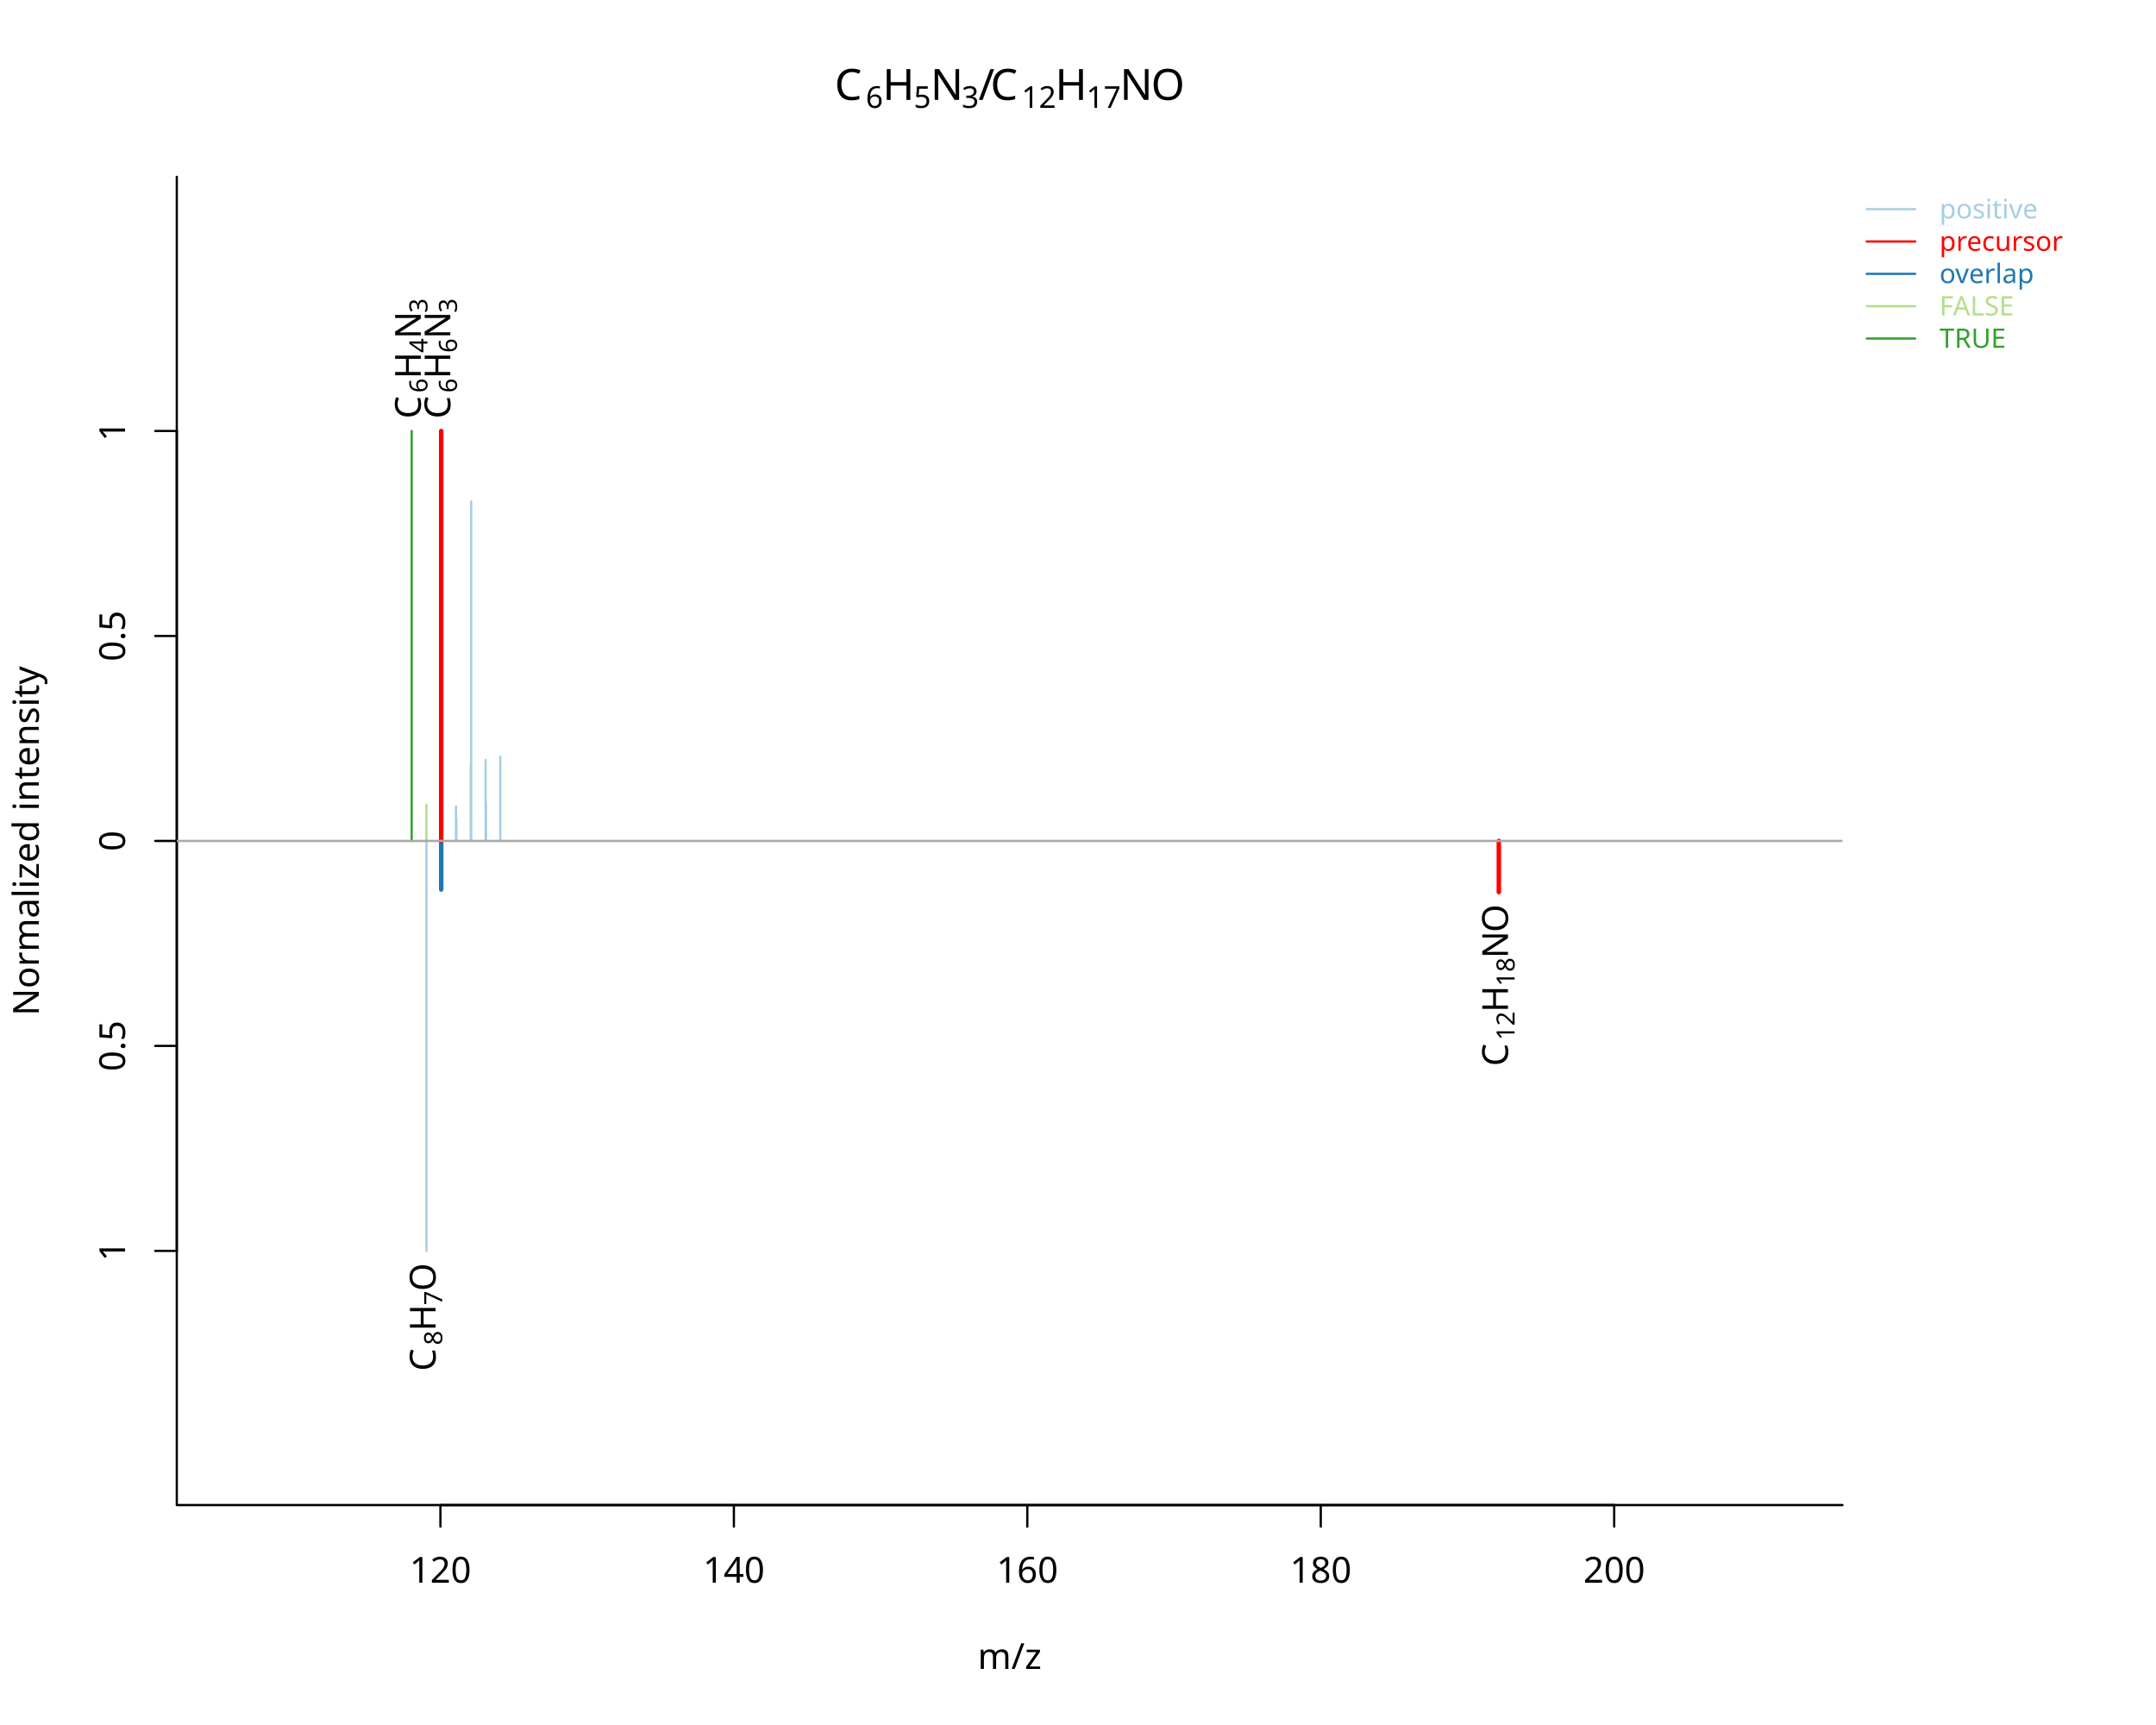
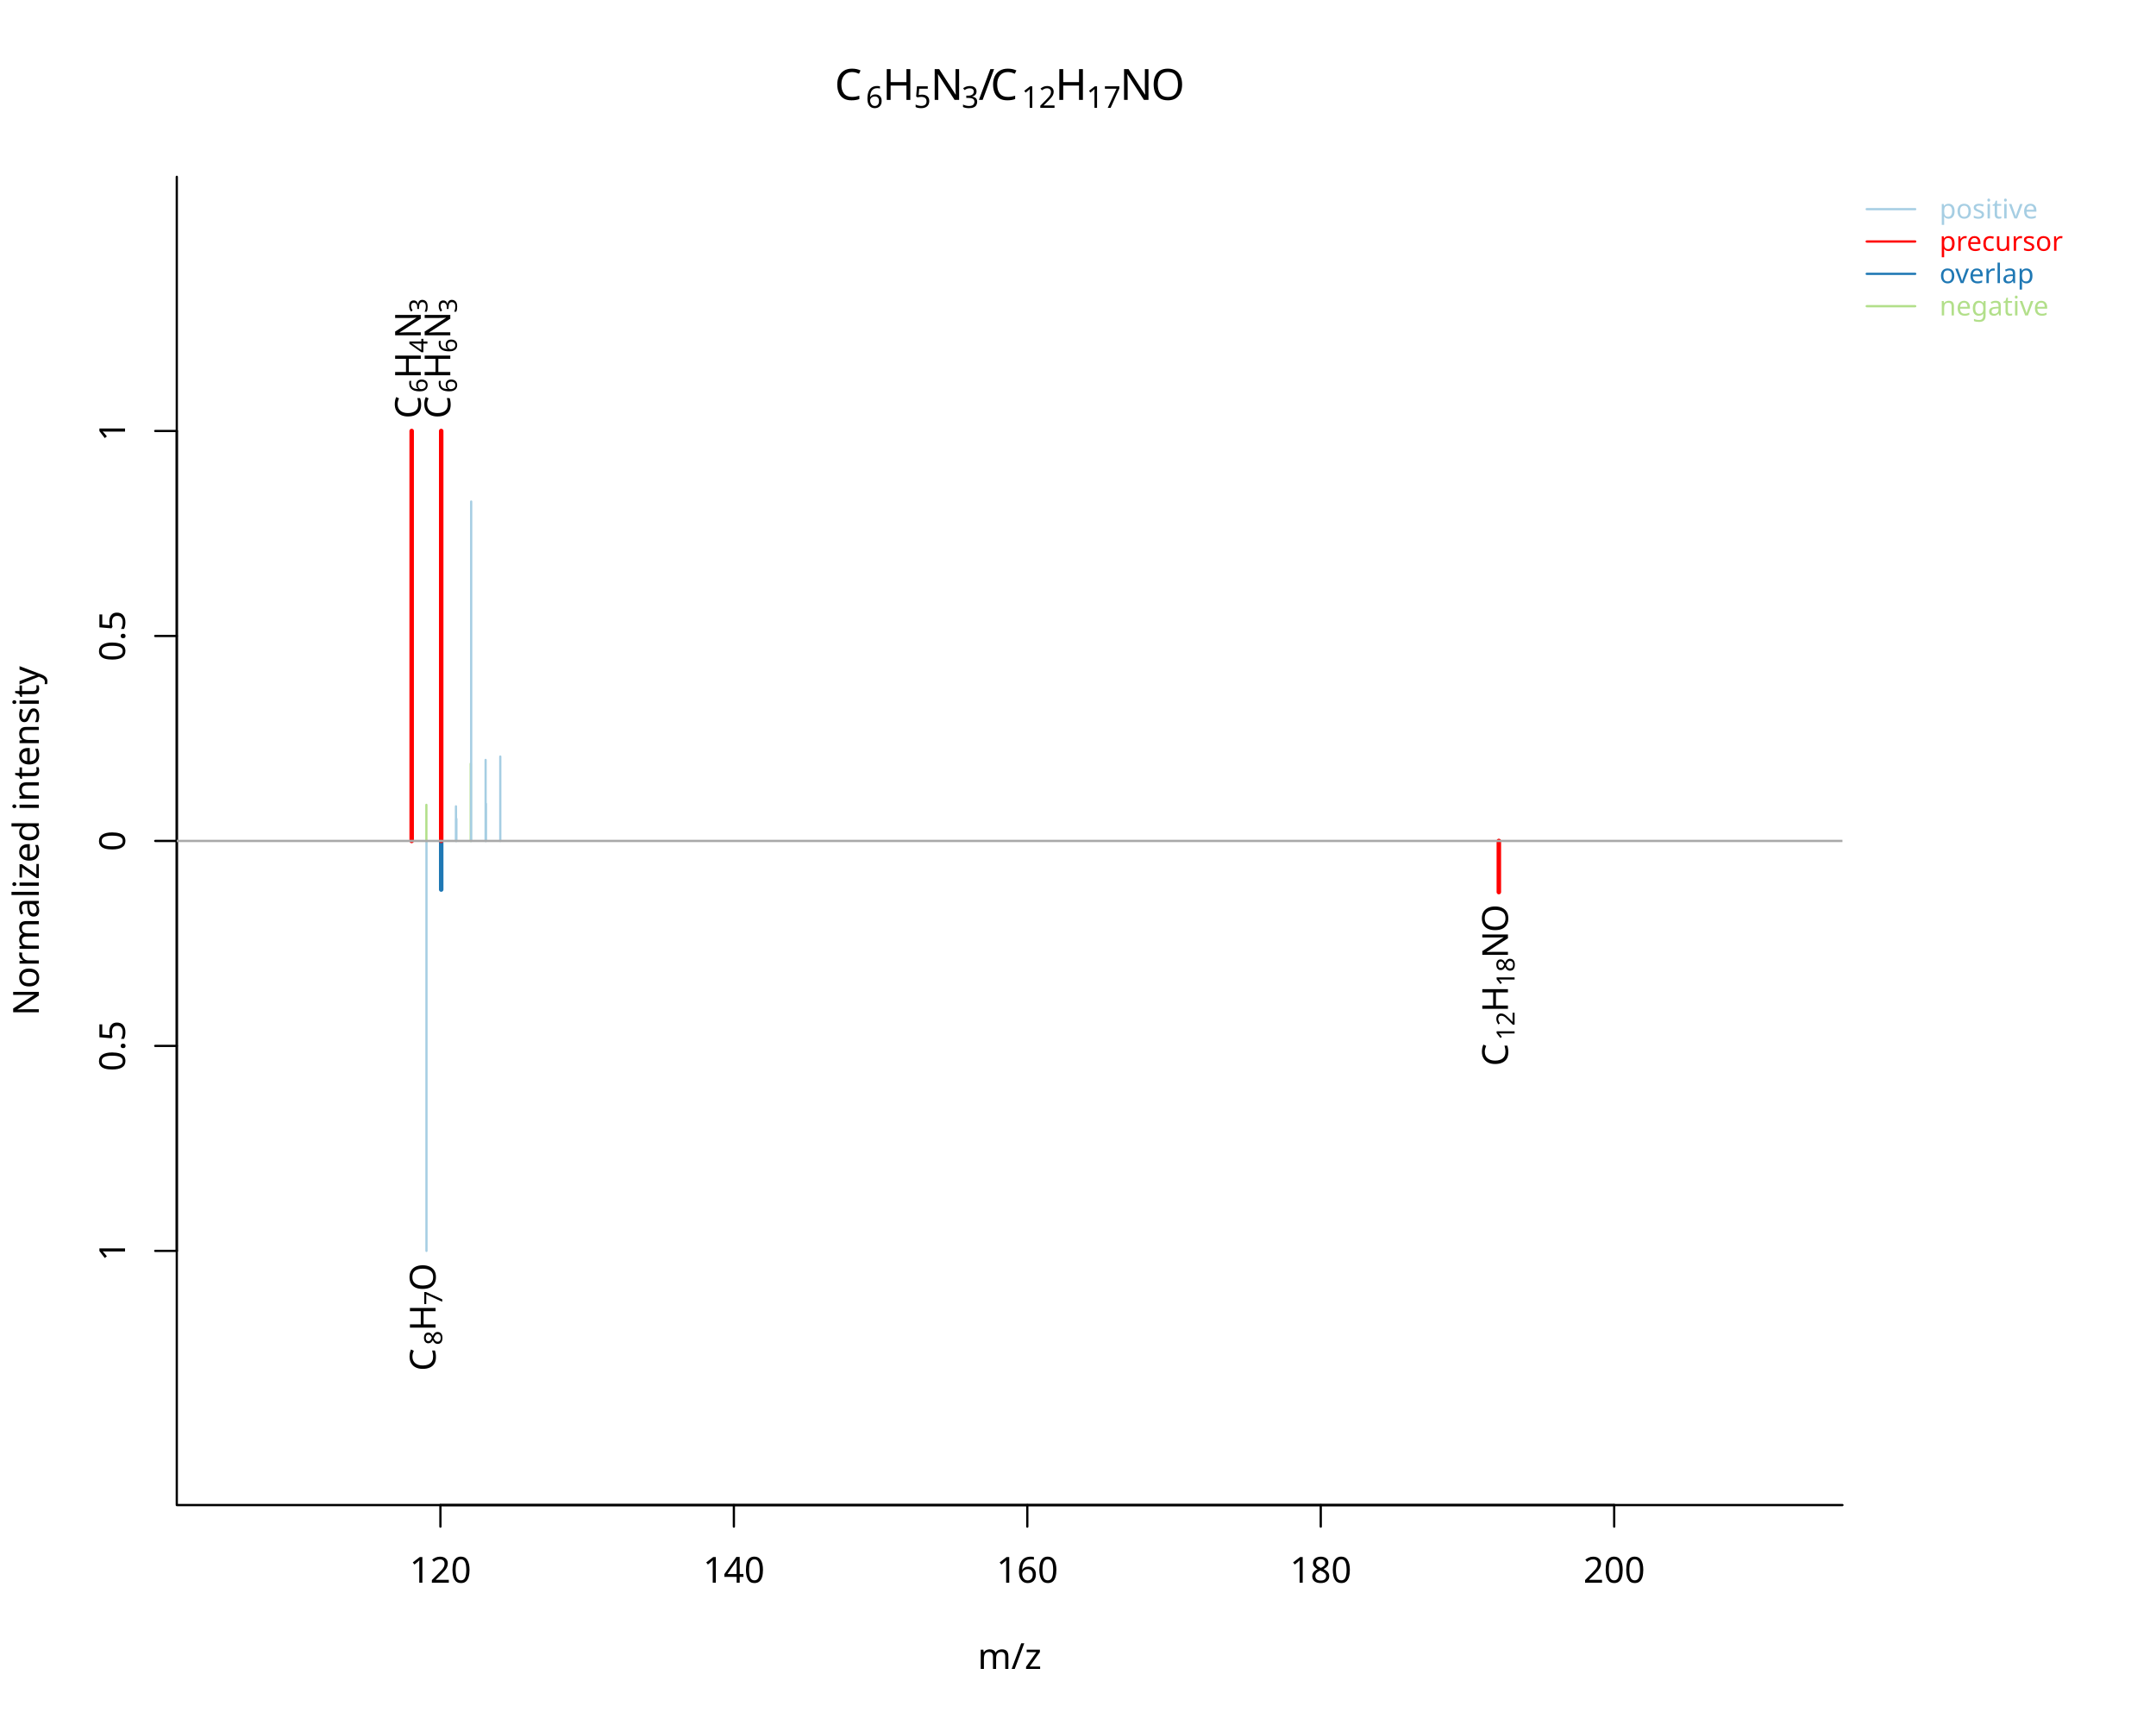
<svg xmlns="http://www.w3.org/2000/svg" class="svglite" data-engine-version="2.0" width="720.00pt" height="576.00pt" viewBox="0 0 720.00 576.00">
  <defs>
    <style type="text/css">
    .svglite line, .svglite polyline, .svglite polygon, .svglite path, .svglite rect, .svglite circle {
      fill: none;
      stroke: #000000;
      stroke-linecap: round;
      stroke-linejoin: round;
      stroke-miterlimit: 10.00;
    }
  </style>
  </defs>
  <rect width="100%" height="100%" style="stroke: none; fill: #FFFFFF;" />
  <defs>
    <clipPath id="cpMC4wMHw3MjAuMDB8MC4wMHw1NzYuMDA=">
      <rect x="0.00" y="0.00" width="720.00" height="576.00" />
    </clipPath>
  </defs>
  <g clip-path="url(#cpMC4wMHw3MjAuMDB8MC4wMHw1NzYuMDA=)">
    <line x1="147.08" y1="502.56" x2="539.06" y2="502.56" style="stroke-width: 0.75;" />
    <line x1="147.08" y1="502.56" x2="147.08" y2="509.76" style="stroke-width: 0.75;" />
    <line x1="245.08" y1="502.56" x2="245.08" y2="509.76" style="stroke-width: 0.75;" />
    <line x1="343.07" y1="502.56" x2="343.07" y2="509.76" style="stroke-width: 0.75;" />
    <line x1="441.07" y1="502.56" x2="441.07" y2="509.76" style="stroke-width: 0.75;" />
    <line x1="539.06" y1="502.56" x2="539.06" y2="509.76" style="stroke-width: 0.75;" />
    <text x="147.08" y="528.48" text-anchor="middle" style="font-size: 12.00px; font-family: sans;" textLength="20.02px" lengthAdjust="spacingAndGlyphs">120</text>
    <text x="245.08" y="528.48" text-anchor="middle" style="font-size: 12.00px; font-family: sans;" textLength="20.02px" lengthAdjust="spacingAndGlyphs">140</text>
    <text x="343.07" y="528.48" text-anchor="middle" style="font-size: 12.00px; font-family: sans;" textLength="20.02px" lengthAdjust="spacingAndGlyphs">160</text>
    <text x="441.07" y="528.48" text-anchor="middle" style="font-size: 12.00px; font-family: sans;" textLength="20.02px" lengthAdjust="spacingAndGlyphs">180</text>
    <text x="539.06" y="528.48" text-anchor="middle" style="font-size: 12.00px; font-family: sans;" textLength="20.02px" lengthAdjust="spacingAndGlyphs">200</text>
    <polyline points="59.04,59.04 59.04,502.56 615.29,502.56 " style="stroke-width: 0.75;" />
  </g>
  <defs>
    <clipPath id="cpMC4wMHw2NDUuNTN8MC4wMHw1NzYuMDA=">
      <rect x="0.00" y="0.00" width="645.53" height="576.00" />
    </clipPath>
  </defs>
  <g clip-path="url(#cpMC4wMHw2NDUuNTN8MC4wMHw1NzYuMDA=)">
    <text x="278.73" y="33.36" style="font-size: 14.40px; font-family: sans;" textLength="10.40px" lengthAdjust="spacingAndGlyphs">C</text>
    <text x="289.13" y="36.02" style="font-size: 10.08px; font-family: sans;" textLength="5.61px" lengthAdjust="spacingAndGlyphs">6</text>
    <text x="294.74" y="33.36" style="font-size: 14.40px; font-family: sans;" textLength="10.40px" lengthAdjust="spacingAndGlyphs">H</text>
    <text x="305.14" y="36.02" style="font-size: 10.08px; font-family: sans;" textLength="5.61px" lengthAdjust="spacingAndGlyphs">5</text>
    <text x="310.75" y="33.36" style="font-size: 14.40px; font-family: sans;" textLength="10.40px" lengthAdjust="spacingAndGlyphs">N</text>
    <text x="321.15" y="36.02" style="font-size: 10.08px; font-family: sans;" textLength="5.61px" lengthAdjust="spacingAndGlyphs">3</text>
    <text x="326.76" y="33.36" style="font-size: 14.40px; font-family: sans;" textLength="4.00px" lengthAdjust="spacingAndGlyphs">/</text>
    <text x="330.76" y="33.36" style="font-size: 14.40px; font-family: sans;" textLength="10.40px" lengthAdjust="spacingAndGlyphs">C</text>
    <text x="341.16" y="36.02" style="font-size: 10.08px; font-family: sans;" textLength="11.21px" lengthAdjust="spacingAndGlyphs">12</text>
    <text x="352.37" y="33.36" style="font-size: 14.40px; font-family: sans;" textLength="10.40px" lengthAdjust="spacingAndGlyphs">H</text>
    <text x="362.78" y="36.02" style="font-size: 10.08px; font-family: sans;" textLength="11.21px" lengthAdjust="spacingAndGlyphs">17</text>
    <text x="373.99" y="33.36" style="font-size: 14.40px; font-family: sans;" textLength="10.40px" lengthAdjust="spacingAndGlyphs">N</text>
    <text x="384.39" y="33.36" style="font-size: 14.40px; font-family: sans;" textLength="11.21px" lengthAdjust="spacingAndGlyphs">O</text>
    <text x="337.16" y="557.28" text-anchor="middle" style="font-size: 12.00px; font-family: sans;" textLength="19.34px" lengthAdjust="spacingAndGlyphs">m/z</text>
    <text transform="translate(12.96,280.80) rotate(-90)" text-anchor="middle" style="font-size: 12.00px; font-family: sans;" textLength="108.06px" lengthAdjust="spacingAndGlyphs">Normalized intensity</text>
  </g>
  <defs>
    <clipPath id="cpNTkuMDR8NjE1LjI5fDU5LjA0fDUwMi41Ng==">
      <rect x="59.04" y="59.04" width="556.25" height="443.52" />
    </clipPath>
  </defs>
  <g clip-path="url(#cpNTkuMDR8NjE1LjI5fDU5LjA0fDUwMi41Ng==)">
    <line x1="142.42" y1="280.80" x2="142.42" y2="417.69" style="stroke-width: 0.75; stroke: #A6CEE3;" />
    <line x1="500.54" y1="280.80" x2="500.54" y2="297.88" style="stroke-width: 1.50; stroke: #FF0000;" />
    <line x1="147.34" y1="280.80" x2="147.34" y2="297.03" style="stroke-width: 1.50; stroke: #1F78B4;" />
    <line x1="152.41" y1="280.80" x2="152.41" y2="273.42" style="stroke-width: 0.75; stroke: #A6CEE3;" />
    <line x1="152.27" y1="280.80" x2="152.27" y2="269.25" style="stroke-width: 0.75; stroke: #A6CEE3;" />
    <line x1="142.39" y1="280.80" x2="142.39" y2="268.75" style="stroke-width: 0.75; stroke: #B2DF8A;" />
    <line x1="162.27" y1="280.80" x2="162.27" y2="268.43" style="stroke-width: 0.75; stroke: #A6CEE3;" />
    <line x1="157.20" y1="280.80" x2="157.20" y2="255.00" style="stroke-width: 0.75; stroke: #B2DF8A;" />
    <line x1="162.17" y1="280.80" x2="162.17" y2="253.75" style="stroke-width: 0.75; stroke: #A6CEE3;" />
    <line x1="167.07" y1="280.80" x2="167.07" y2="252.62" style="stroke-width: 0.75; stroke: #A6CEE3;" />
    <line x1="157.35" y1="280.80" x2="157.35" y2="167.47" style="stroke-width: 0.75; stroke: #A6CEE3;" />
    <line x1="147.34" y1="280.80" x2="147.34" y2="143.91" style="stroke-width: 1.50; stroke: #FF0000;" />
-     <line x1="137.48" y1="280.80" x2="137.48" y2="143.91" style="stroke-width: 0.75; stroke: #33A02C;" />
+     <line x1="137.48" y1="280.80" x2="137.48" y2="143.91" style="stroke-width: 1.50; stroke: #FF0000;" />
  </g>
  <g clip-path="url(#cpMC4wMHw3MjAuMDB8MC4wMHw1NzYuMDA=)">
    <line x1="59.04" y1="417.69" x2="59.04" y2="143.91" style="stroke-width: 0.75;" />
    <line x1="59.04" y1="417.69" x2="51.84" y2="417.69" style="stroke-width: 0.75;" />
    <line x1="59.04" y1="349.24" x2="51.84" y2="349.24" style="stroke-width: 0.75;" />
    <line x1="59.04" y1="280.80" x2="51.84" y2="280.80" style="stroke-width: 0.75;" />
    <line x1="59.04" y1="212.36" x2="51.84" y2="212.36" style="stroke-width: 0.75;" />
    <line x1="59.04" y1="143.91" x2="51.84" y2="143.91" style="stroke-width: 0.75;" />
    <text transform="translate(41.76,417.69) rotate(-90)" text-anchor="middle" style="font-size: 12.00px; font-family: sans;" textLength="6.67px" lengthAdjust="spacingAndGlyphs">1</text>
    <text transform="translate(41.76,349.24) rotate(-90)" text-anchor="middle" style="font-size: 12.00px; font-family: sans;" textLength="16.68px" lengthAdjust="spacingAndGlyphs">0.5</text>
    <text transform="translate(41.76,280.80) rotate(-90)" text-anchor="middle" style="font-size: 12.00px; font-family: sans;" textLength="6.67px" lengthAdjust="spacingAndGlyphs">0</text>
    <text transform="translate(41.76,212.36) rotate(-90)" text-anchor="middle" style="font-size: 12.00px; font-family: sans;" textLength="16.68px" lengthAdjust="spacingAndGlyphs">0.5</text>
    <text transform="translate(41.76,143.91) rotate(-90)" text-anchor="middle" style="font-size: 12.00px; font-family: sans;" textLength="6.67px" lengthAdjust="spacingAndGlyphs">1</text>
  </g>
  <g clip-path="url(#cpNTkuMDR8NjE1LjI5fDU5LjA0fDUwMi41Ng==)">
    <line x1="59.04" y1="280.80" x2="615.29" y2="280.80" style="stroke-width: 0.75; stroke: #A9A9A9;" />
    <text transform="translate(145.46,457.82) rotate(-90)" style="font-size: 12.00px; font-family: sans;" textLength="8.67px" lengthAdjust="spacingAndGlyphs">C</text>
    <text transform="translate(147.68,449.15) rotate(-90)" style="font-size: 8.40px; font-family: sans;" textLength="4.67px" lengthAdjust="spacingAndGlyphs">8</text>
    <text transform="translate(145.46,444.47) rotate(-90)" style="font-size: 12.00px; font-family: sans;" textLength="8.67px" lengthAdjust="spacingAndGlyphs">H</text>
    <text transform="translate(147.68,435.81) rotate(-90)" style="font-size: 8.40px; font-family: sans;" textLength="4.67px" lengthAdjust="spacingAndGlyphs">7</text>
    <text transform="translate(145.46,431.13) rotate(-90)" style="font-size: 12.00px; font-family: sans;" textLength="9.34px" lengthAdjust="spacingAndGlyphs">O</text>
    <text transform="translate(503.58,356.02) rotate(-90)" style="font-size: 12.00px; font-family: sans;" textLength="8.67px" lengthAdjust="spacingAndGlyphs">C</text>
    <text transform="translate(505.80,347.35) rotate(-90)" style="font-size: 8.40px; font-family: sans;" textLength="9.34px" lengthAdjust="spacingAndGlyphs">12</text>
    <text transform="translate(503.58,338.01) rotate(-90)" style="font-size: 12.00px; font-family: sans;" textLength="8.67px" lengthAdjust="spacingAndGlyphs">H</text>
    <text transform="translate(505.80,329.34) rotate(-90)" style="font-size: 8.40px; font-family: sans;" textLength="9.34px" lengthAdjust="spacingAndGlyphs">18</text>
    <text transform="translate(503.58,319.99) rotate(-90)" style="font-size: 12.00px; font-family: sans;" textLength="8.67px" lengthAdjust="spacingAndGlyphs">N</text>
    <text transform="translate(503.58,311.32) rotate(-90)" style="font-size: 12.00px; font-family: sans;" textLength="9.34px" lengthAdjust="spacingAndGlyphs">O</text>
    <text transform="translate(150.38,139.80) rotate(-90)" style="font-size: 12.00px; font-family: sans;" textLength="8.67px" lengthAdjust="spacingAndGlyphs">C</text>
    <text transform="translate(152.60,131.14) rotate(-90)" style="font-size: 8.40px; font-family: sans;" textLength="4.67px" lengthAdjust="spacingAndGlyphs">6</text>
    <text transform="translate(150.38,126.46) rotate(-90)" style="font-size: 12.00px; font-family: sans;" textLength="8.67px" lengthAdjust="spacingAndGlyphs">H</text>
    <text transform="translate(152.60,117.79) rotate(-90)" style="font-size: 8.40px; font-family: sans;" textLength="4.67px" lengthAdjust="spacingAndGlyphs">6</text>
    <text transform="translate(150.38,113.12) rotate(-90)" style="font-size: 12.00px; font-family: sans;" textLength="8.67px" lengthAdjust="spacingAndGlyphs">N</text>
    <text transform="translate(152.60,104.45) rotate(-90)" style="font-size: 8.40px; font-family: sans;" textLength="4.67px" lengthAdjust="spacingAndGlyphs">3</text>
    <text transform="translate(140.52,139.80) rotate(-90)" style="font-size: 12.00px; font-family: sans;" textLength="8.67px" lengthAdjust="spacingAndGlyphs">C</text>
    <text transform="translate(142.74,131.14) rotate(-90)" style="font-size: 8.40px; font-family: sans;" textLength="4.67px" lengthAdjust="spacingAndGlyphs">6</text>
    <text transform="translate(140.52,126.46) rotate(-90)" style="font-size: 12.00px; font-family: sans;" textLength="8.67px" lengthAdjust="spacingAndGlyphs">H</text>
    <text transform="translate(142.74,117.79) rotate(-90)" style="font-size: 8.40px; font-family: sans;" textLength="4.67px" lengthAdjust="spacingAndGlyphs">4</text>
    <text transform="translate(140.52,113.12) rotate(-90)" style="font-size: 12.00px; font-family: sans;" textLength="8.67px" lengthAdjust="spacingAndGlyphs">N</text>
    <text transform="translate(142.74,104.45) rotate(-90)" style="font-size: 8.40px; font-family: sans;" textLength="4.67px" lengthAdjust="spacingAndGlyphs">3</text>
  </g>
  <g clip-path="url(#cpMC4wMHw3MjAuMDB8MC4wMHw1NzYuMDA=)">
    <line x1="623.39" y1="69.84" x2="639.59" y2="69.84" style="stroke-width: 0.75; stroke: #A6CEE3;" />
    <line x1="623.39" y1="80.64" x2="639.59" y2="80.64" style="stroke-width: 0.75; stroke: #FF0000;" />
    <line x1="623.39" y1="91.44" x2="639.59" y2="91.44" style="stroke-width: 0.75; stroke: #1F78B4;" />
    <line x1="623.39" y1="102.24" x2="639.59" y2="102.24" style="stroke-width: 0.75; stroke: #B2DF8A;" />
-     <line x1="623.39" y1="113.04" x2="639.59" y2="113.04" style="stroke-width: 0.75; stroke: #33A02C;" />
    <text x="647.69" y="72.94" style="font-size: 9.00px; fill: #A6CEE3; font-family: sans;" textLength="30.52px" lengthAdjust="spacingAndGlyphs">positive</text>
    <text x="647.69" y="83.74" style="font-size: 9.00px; fill: #FF0000; font-family: sans;" textLength="38.02px" lengthAdjust="spacingAndGlyphs">precursor</text>
    <text x="647.69" y="94.54" style="font-size: 9.00px; fill: #1F78B4; font-family: sans;" textLength="29.52px" lengthAdjust="spacingAndGlyphs">overlap</text>
-     <text x="647.69" y="105.34" style="font-size: 9.00px; fill: #B2DF8A; font-family: sans;" textLength="28.52px" lengthAdjust="spacingAndGlyphs">FALSE</text>
-     <text x="647.69" y="116.14" style="font-size: 9.00px; fill: #33A02C; font-family: sans;" textLength="24.51px" lengthAdjust="spacingAndGlyphs">TRUE</text>
+     <text x="647.69" y="105.34" style="font-size: 9.00px; fill: #B2DF8A; font-family: sans;" textLength="34.03px" lengthAdjust="spacingAndGlyphs">negative</text>
  </g>
</svg>
